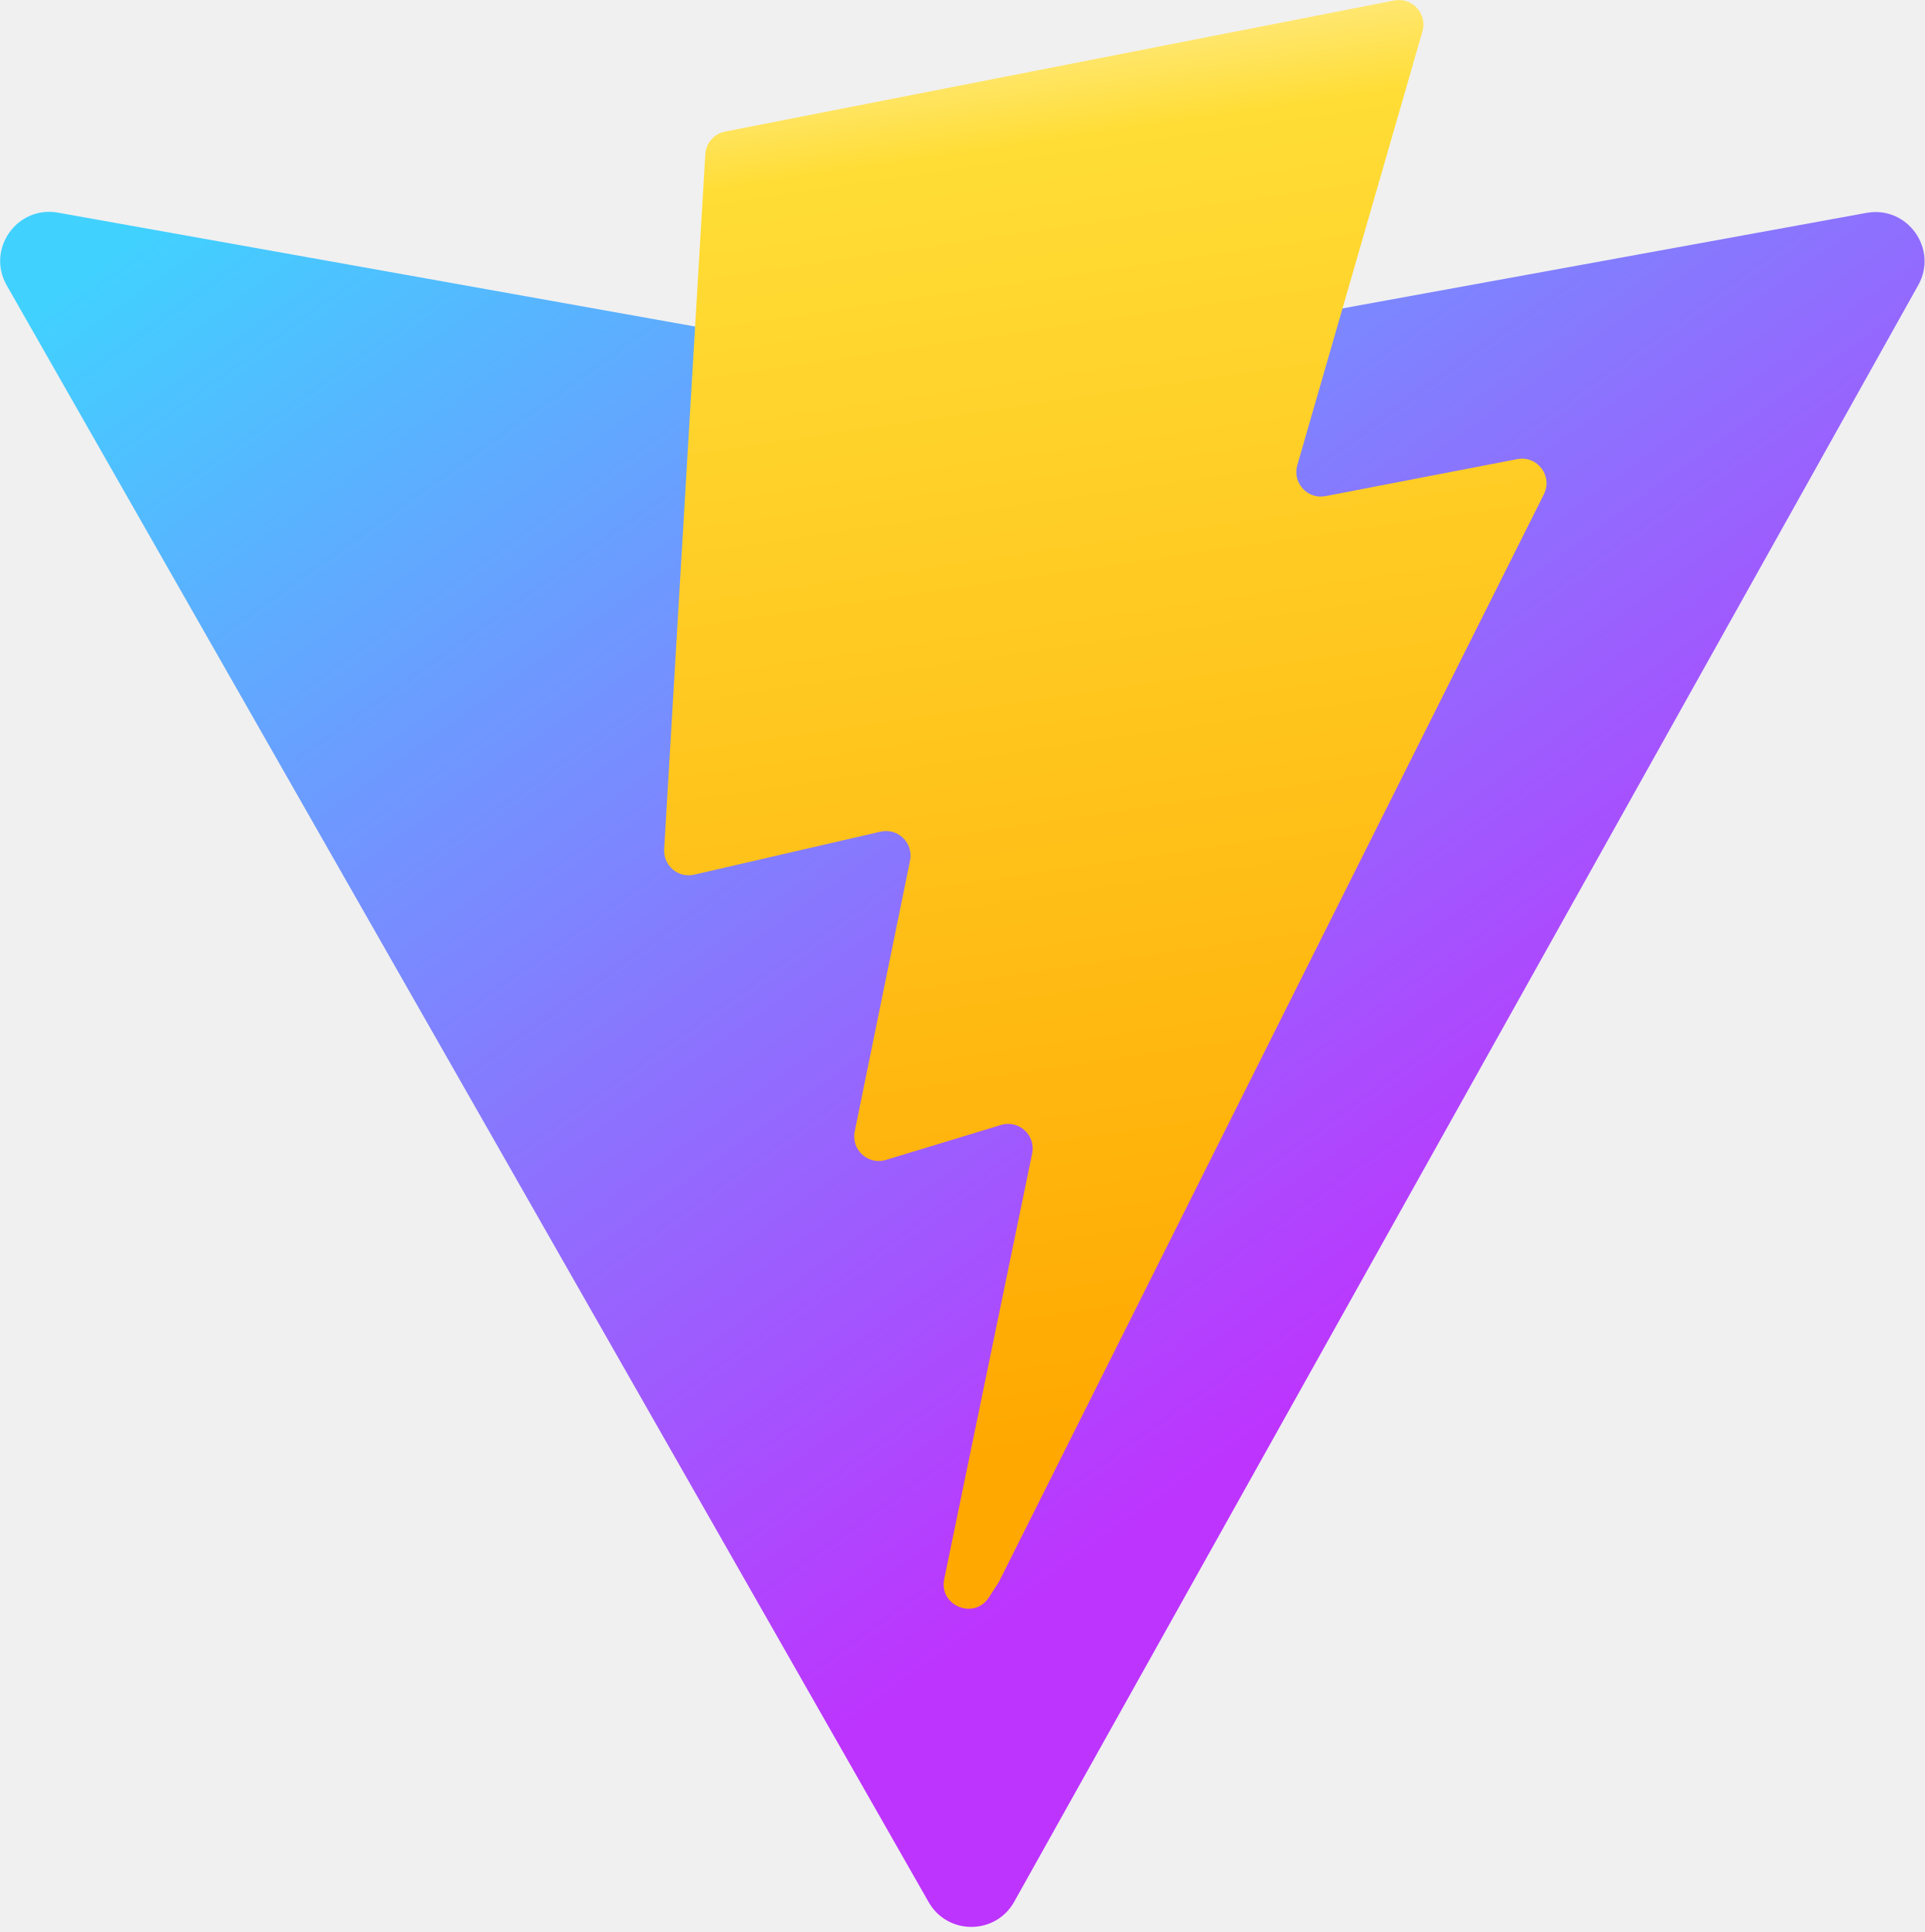
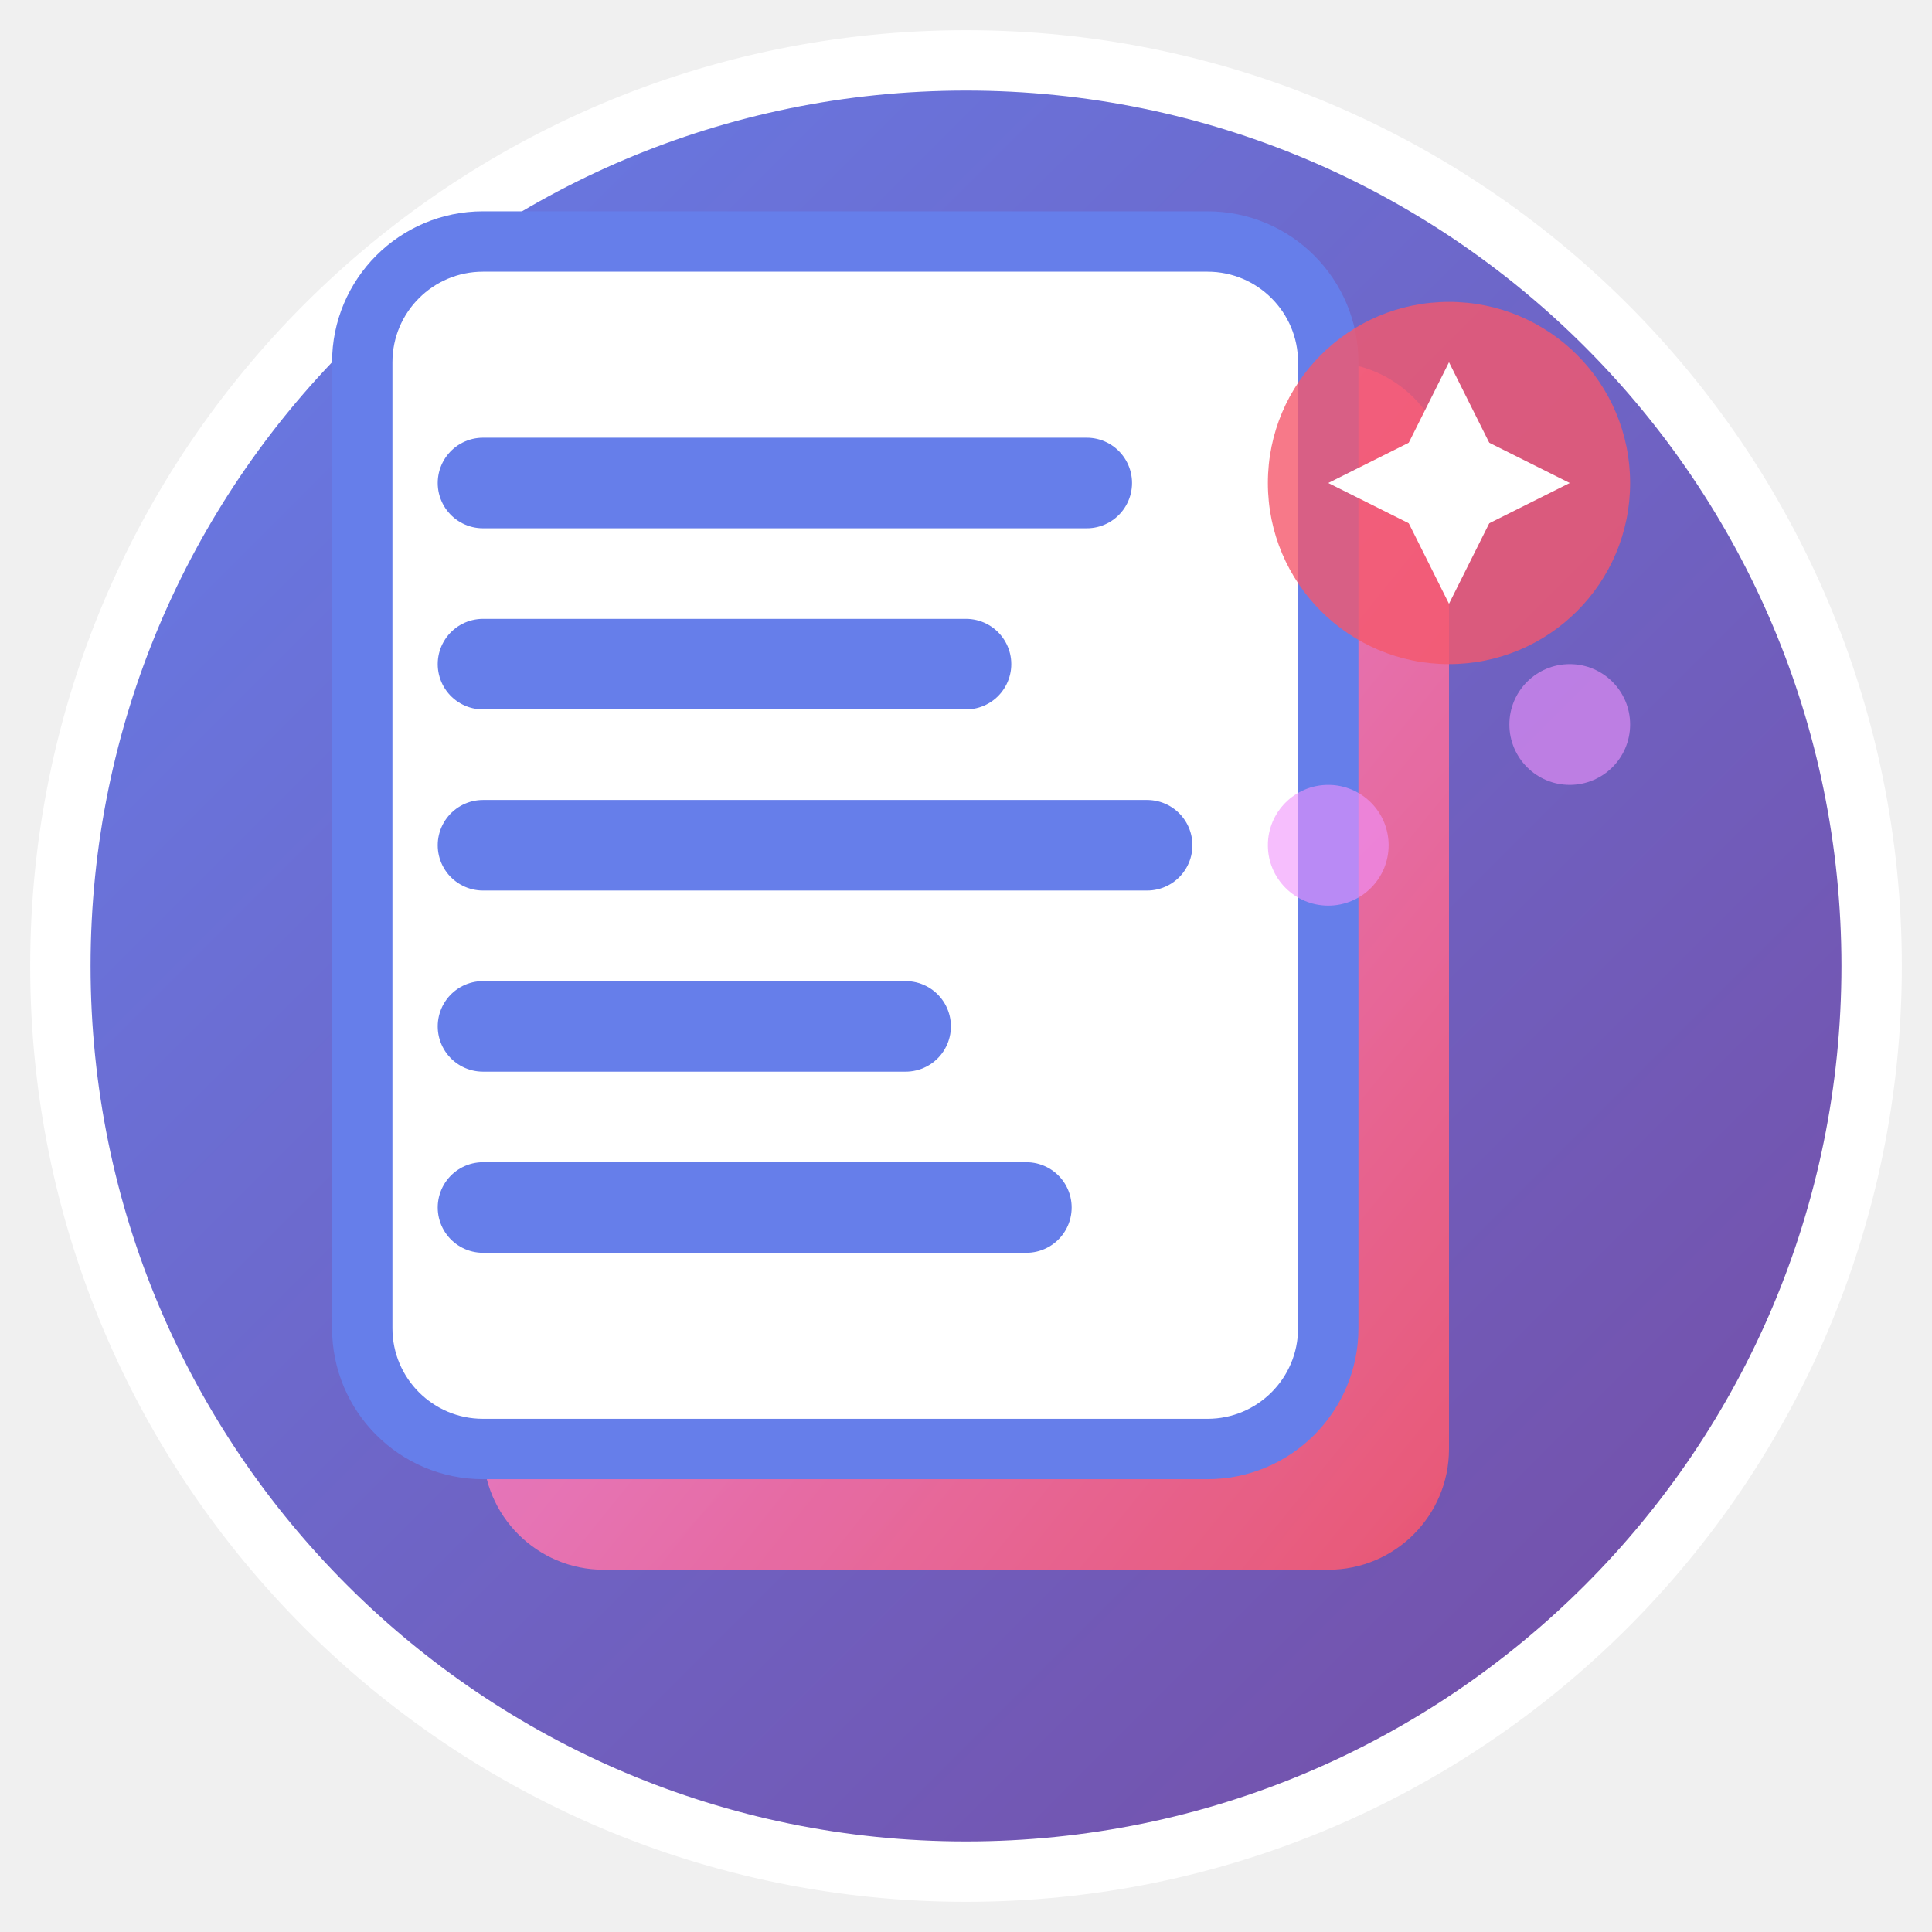
- <svg xmlns="http://www.w3.org/2000/svg" aria-hidden="true" role="img" class="iconify iconify--logos" width="31.88" height="32" preserveAspectRatio="xMidYMid meet" viewBox="0 0 256 257">
+ <svg xmlns="http://www.w3.org/2000/svg" width="32" height="32" viewBox="0 0 32 32">
  <defs>
-     <linearGradient id="IconifyId1813088fe1fbc01fb466" x1="-.828%" x2="57.636%" y1="7.652%" y2="78.411%">
-       <stop offset="0%" stop-color="#41D1FF" />
-       <stop offset="100%" stop-color="#BD34FE" />
+     <linearGradient id="grad1" x1="0%" y1="0%" x2="100%" y2="100%">
+       <stop offset="0%" style="stop-color:#667eea;stop-opacity:1" />
+       <stop offset="100%" style="stop-color:#764ba2;stop-opacity:1" />
    </linearGradient>
-     <linearGradient id="IconifyId1813088fe1fbc01fb467" x1="43.376%" x2="50.316%" y1="2.242%" y2="89.03%">
-       <stop offset="0%" stop-color="#FFEA83" />
-       <stop offset="8.333%" stop-color="#FFDD35" />
-       <stop offset="100%" stop-color="#FFA800" />
+     <linearGradient id="grad2" x1="0%" y1="0%" x2="100%" y2="100%">
+       <stop offset="0%" style="stop-color:#f093fb;stop-opacity:1" />
+       <stop offset="100%" style="stop-color:#f5576c;stop-opacity:1" />
    </linearGradient>
  </defs>
-   <path fill="url(#IconifyId1813088fe1fbc01fb466)" d="M255.153 37.938L134.897 252.976c-2.483 4.44-8.862 4.466-11.382.048L.875 37.958c-2.746-4.814 1.371-10.646 6.827-9.67l120.385 21.517a6.537 6.537 0 0 0 2.322-.004l117.867-21.483c5.438-.991 9.574 4.796 6.877 9.62Z" />
-   <path fill="url(#IconifyId1813088fe1fbc01fb467)" d="M185.432.063L96.44 17.501a3.268 3.268 0 0 0-2.634 3.014l-5.474 92.456a3.268 3.268 0 0 0 3.997 3.378l24.777-5.718c2.318-.535 4.413 1.507 3.936 3.838l-7.361 36.047c-.495 2.426 1.782 4.5 4.151 3.78l15.304-4.649c2.372-.72 4.652 1.36 4.15 3.788l-11.698 56.621c-.732 3.542 3.979 5.473 5.943 2.437l1.313-2.028l72.516-144.72c1.215-2.423-.88-5.186-3.54-4.672l-25.505 4.922c-2.396.462-4.435-1.77-3.759-4.114l16.646-57.705c.677-2.35-1.37-4.583-3.769-4.113Z" />
+   <circle cx="16" cy="16" r="15" fill="url(#grad1)" stroke="#fff" stroke-width="1" />
+   <rect x="8" y="6" width="16" height="20" rx="2" fill="url(#grad2)" opacity="0.9" />
+   <rect x="6" y="4" width="16" height="20" rx="2" fill="#fff" stroke="#667eea" stroke-width="1" />
+   <line x1="8" y1="8" x2="18" y2="8" stroke="#667eea" stroke-width="1.5" stroke-linecap="round" />
+   <line x1="8" y1="11" x2="16" y2="11" stroke="#667eea" stroke-width="1.5" stroke-linecap="round" />
+   <line x1="8" y1="14" x2="19" y2="14" stroke="#667eea" stroke-width="1.5" stroke-linecap="round" />
+   <line x1="8" y1="17" x2="15" y2="17" stroke="#667eea" stroke-width="1.5" stroke-linecap="round" />
+   <line x1="8" y1="20" x2="17" y2="20" stroke="#667eea" stroke-width="1.5" stroke-linecap="round" />
+   <circle cx="24" cy="8" r="3" fill="#f5576c" opacity="0.8" />
+   <path d="M24 6 L25 8 L24 10 L23 8 Z" fill="#fff" />
+   <path d="M22 8 L24 7 L26 8 L24 9 Z" fill="#fff" />
+   <circle cx="26" cy="12" r="1" fill="#f093fb" opacity="0.6" />
+   <circle cx="22" cy="14" r="1" fill="#f093fb" opacity="0.6" />
</svg>
